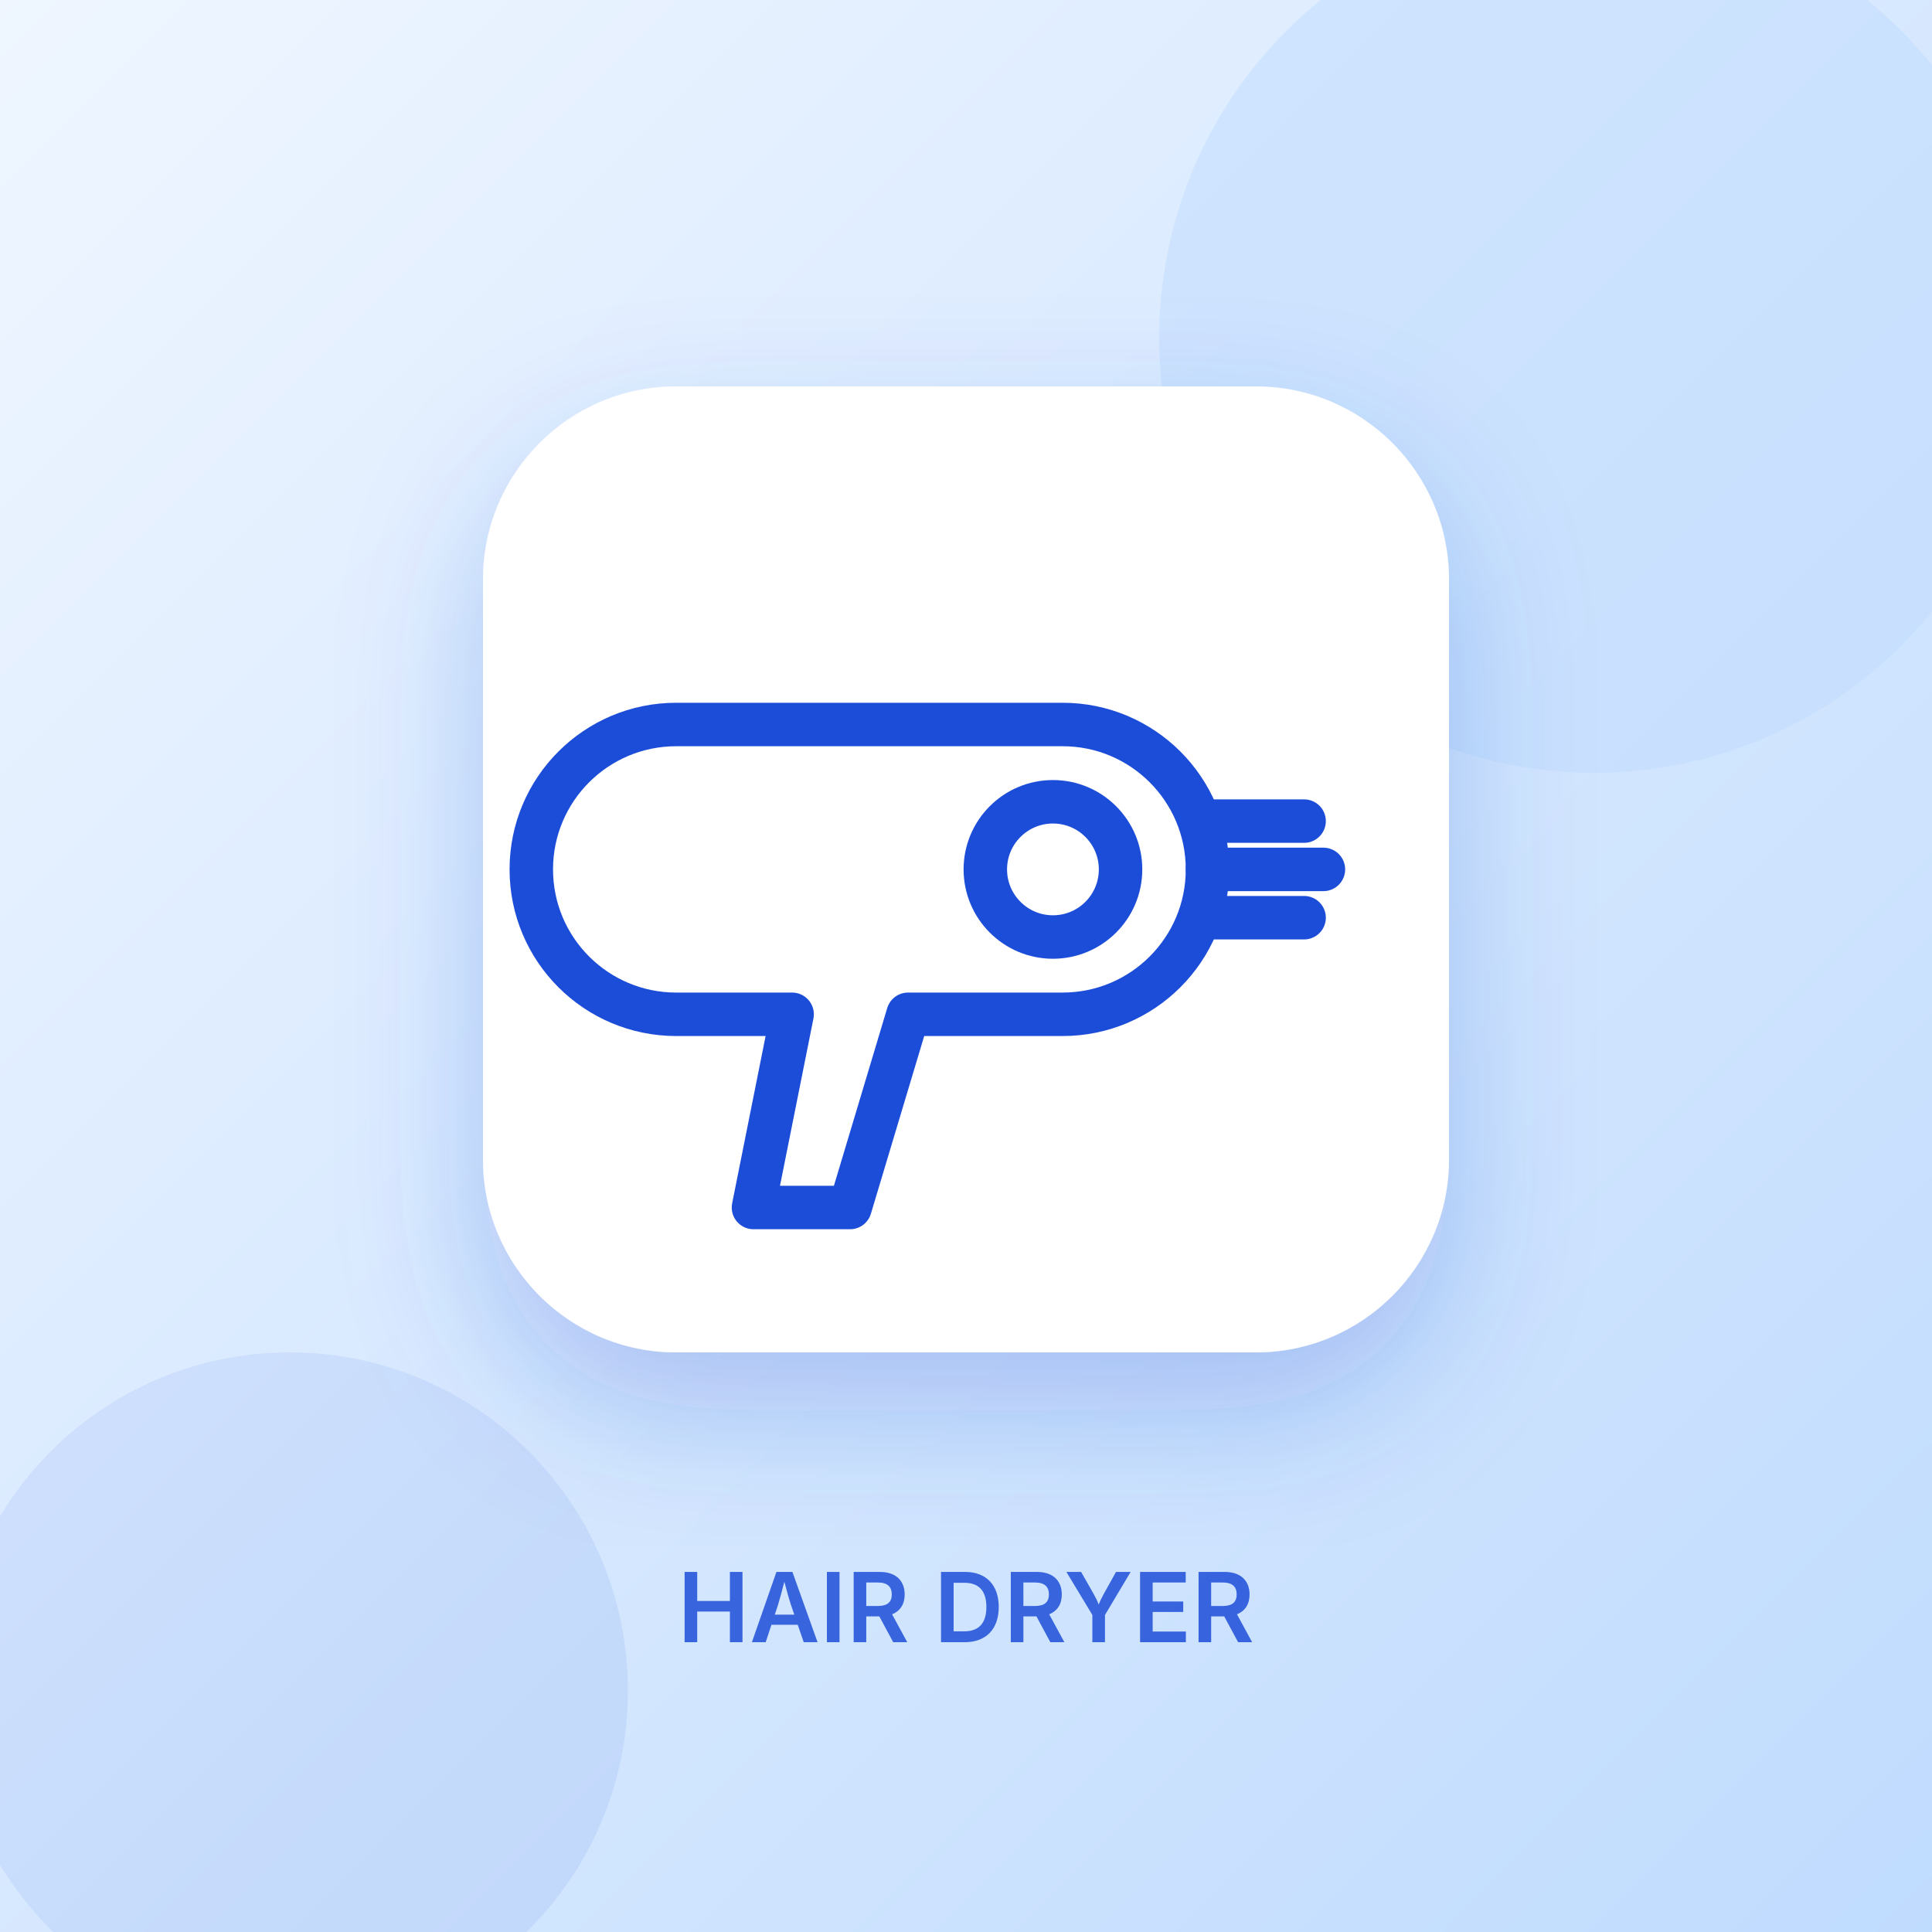
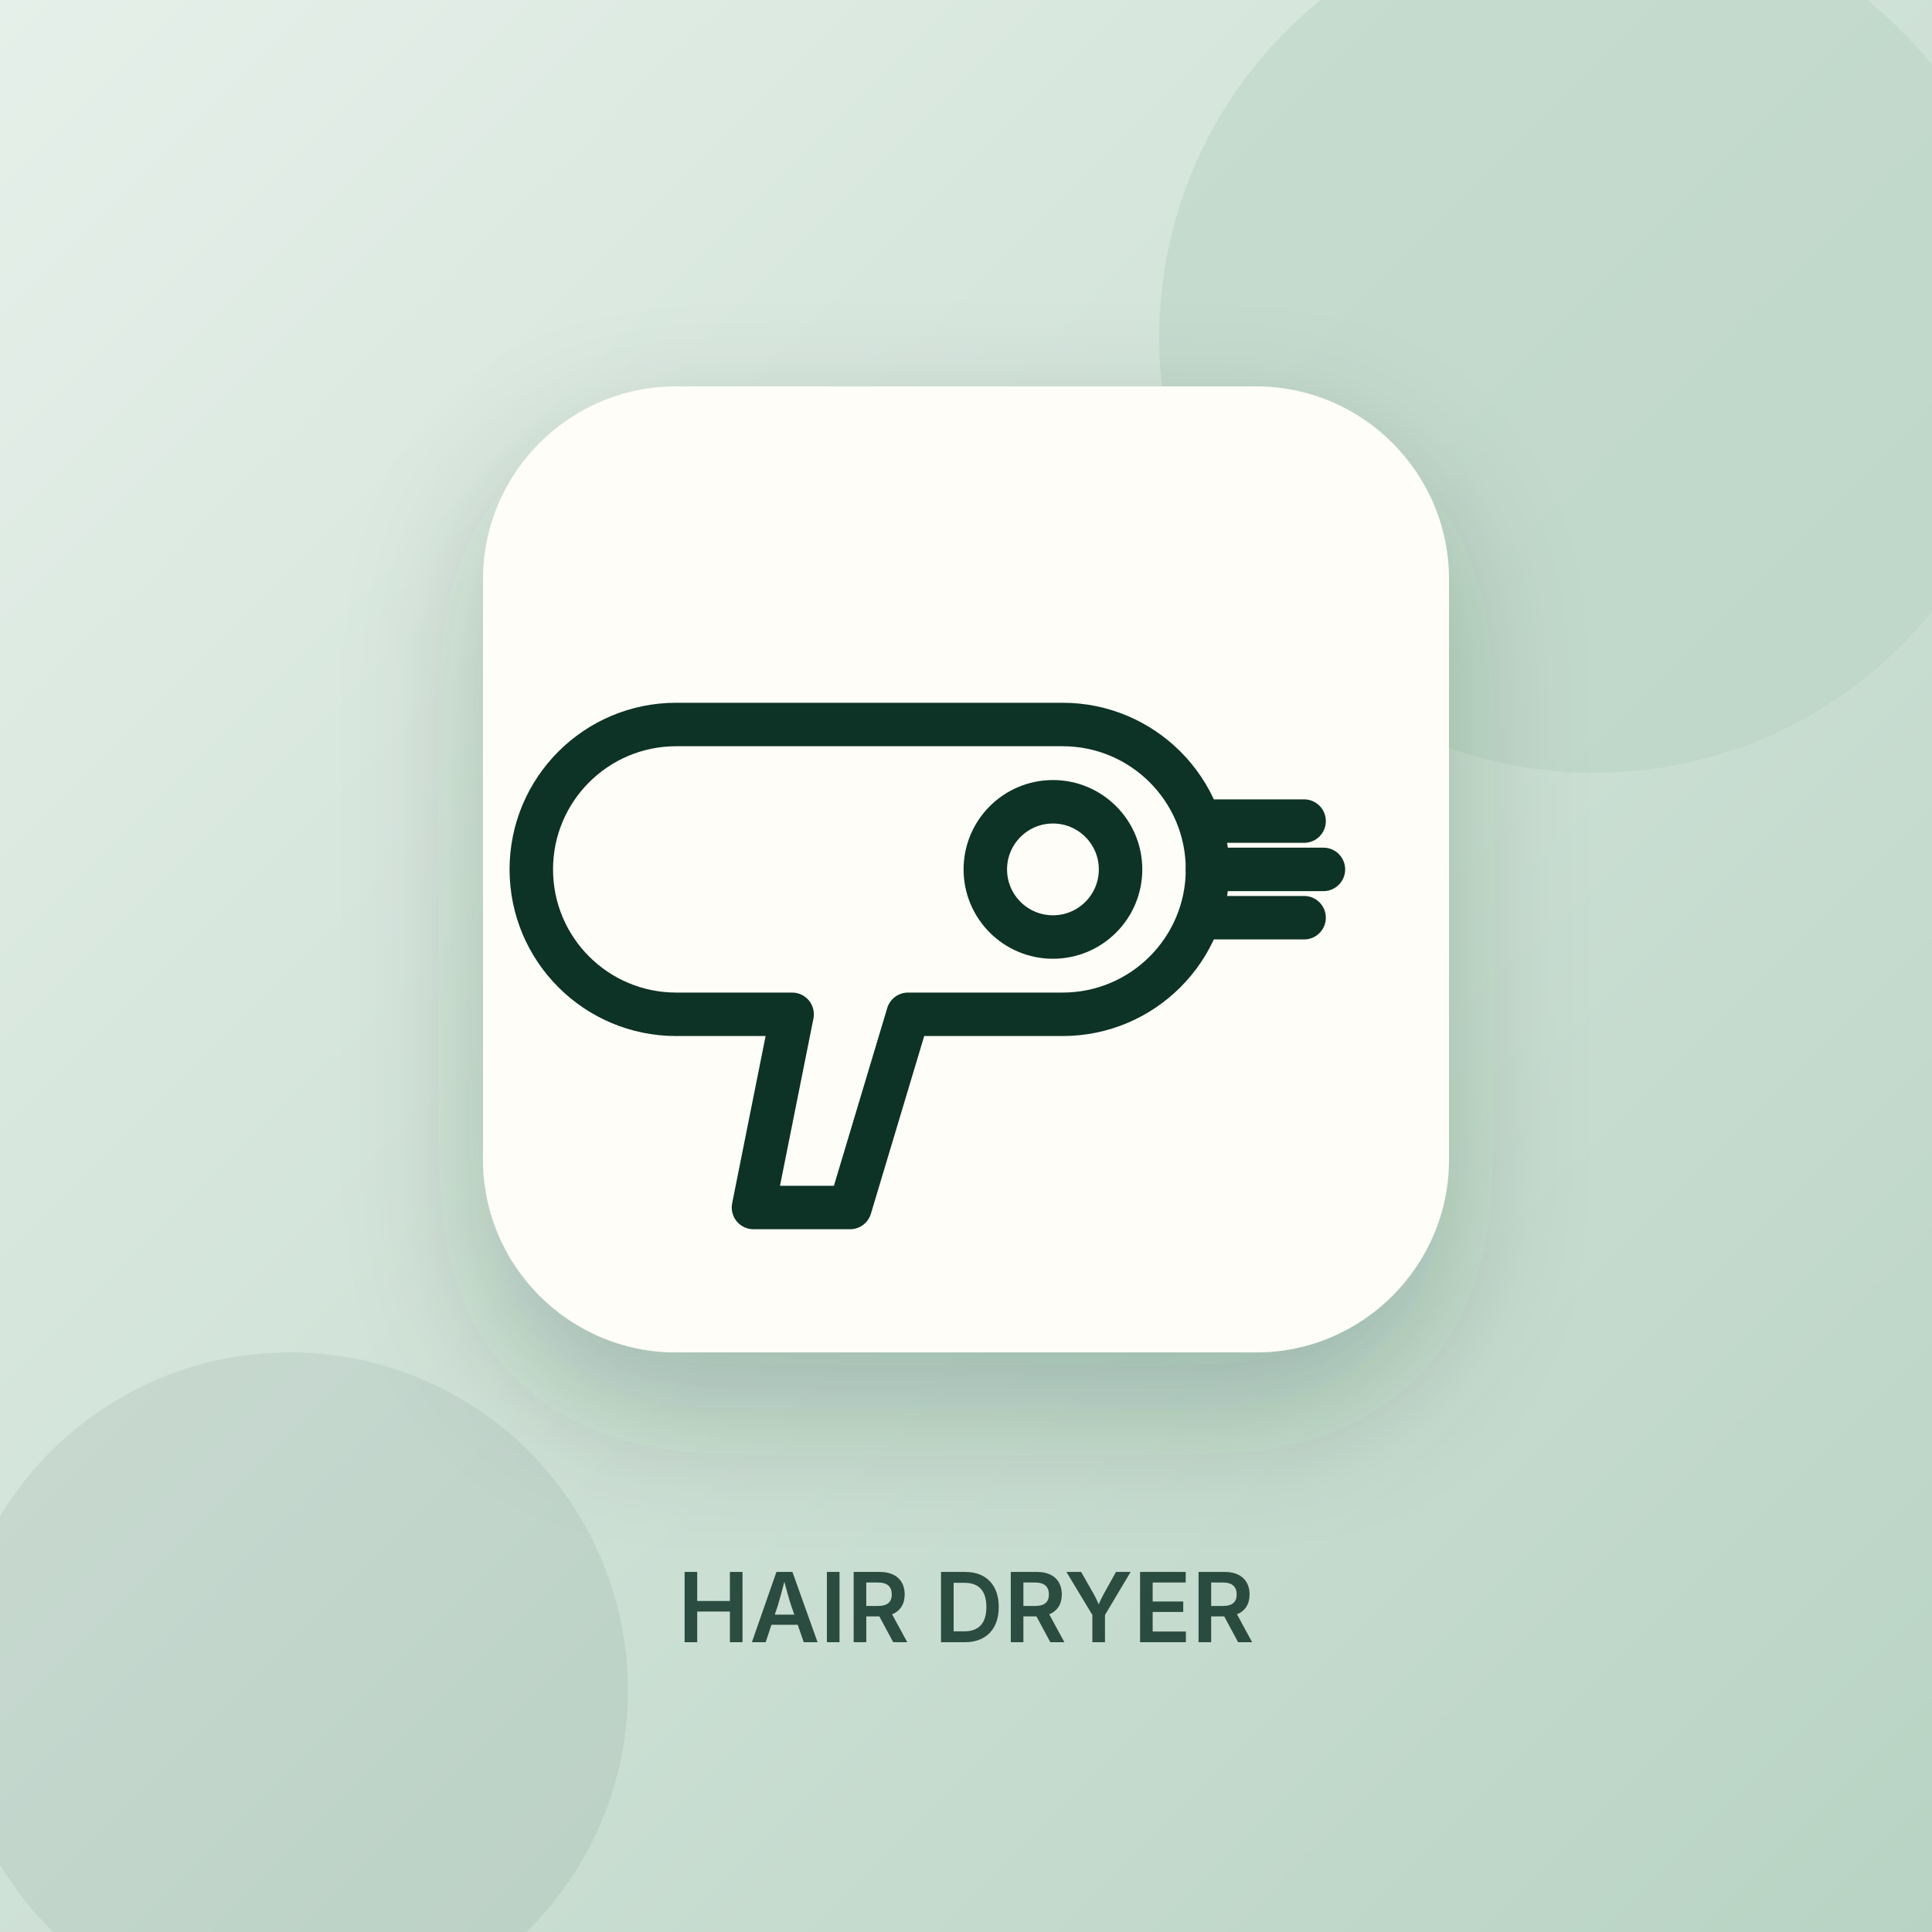
<svg xmlns="http://www.w3.org/2000/svg" viewBox="0 0 400 400" width="400" height="400">
  <defs>
    <linearGradient id="g" x1="0" y1="0" x2="1" y2="1">
-       <stop offset="0" stop-color="#eff6ff" />
-       <stop offset="1" stop-color="#bfdbfe" />
+       <stop offset="0" stop-color="#e6f0ea" />
+       <stop offset="1" stop-color="#b8d3c3" />
    </linearGradient>
    <filter id="s" x="-20%" y="-20%" width="140%" height="140%">
-       <feDropShadow dx="0" dy="12" stdDeviation="14" flood-color="#1d4ed8" flood-opacity="0.25" />
+       <feDropShadow dx="0" dy="12" stdDeviation="14" flood-color="#0f3227" flood-opacity="0.22" />
    </filter>
  </defs>
  <rect width="400" height="400" fill="url(#g)" />
-   <circle cx="330" cy="70" r="90" fill="#bfdbfe" opacity="0.5" />
-   <circle cx="60" cy="350" r="70" fill="#1d4ed8" opacity="0.08" />
+   <circle cx="330" cy="70" r="90" fill="#b8d3c3" opacity="0.55" />
+   <circle cx="60" cy="350" r="70" fill="#0f3227" opacity="0.07" />
  <g transform="translate(100 80)" filter="url(#s)">
-     <rect x="0" y="0" width="200" height="200" rx="40" fill="#fff" />
-     <g fill="none" stroke="#1d4ed8" stroke-width="9" stroke-linecap="round" stroke-linejoin="round">
+     <rect x="0" y="0" width="200" height="200" rx="40" fill="#fffdf7" />
+     <g fill="none" stroke="#0f3227" stroke-width="9" stroke-linecap="round" stroke-linejoin="round">
      <path d="M40 70h80a30 30 0 0 1 0 60H88l-12 40H56l8-40H40a30 30 0 0 1 0-60z" />
      <circle cx="118" cy="100" r="14" />
      <path d="M150 90h20M150 100h24M150 110h20" />
    </g>
  </g>
-   <text x="200" y="340" text-anchor="middle" font-family="Inter, Arial, sans-serif" font-size="20" font-weight="600" fill="#1d4ed8" opacity="0.85">HAIR DRYER</text>
+   <text x="200" y="340" text-anchor="middle" font-family="Inter, Arial, sans-serif" font-size="20" font-weight="600" fill="#0f3227" opacity="0.85">HAIR DRYER</text>
</svg>
